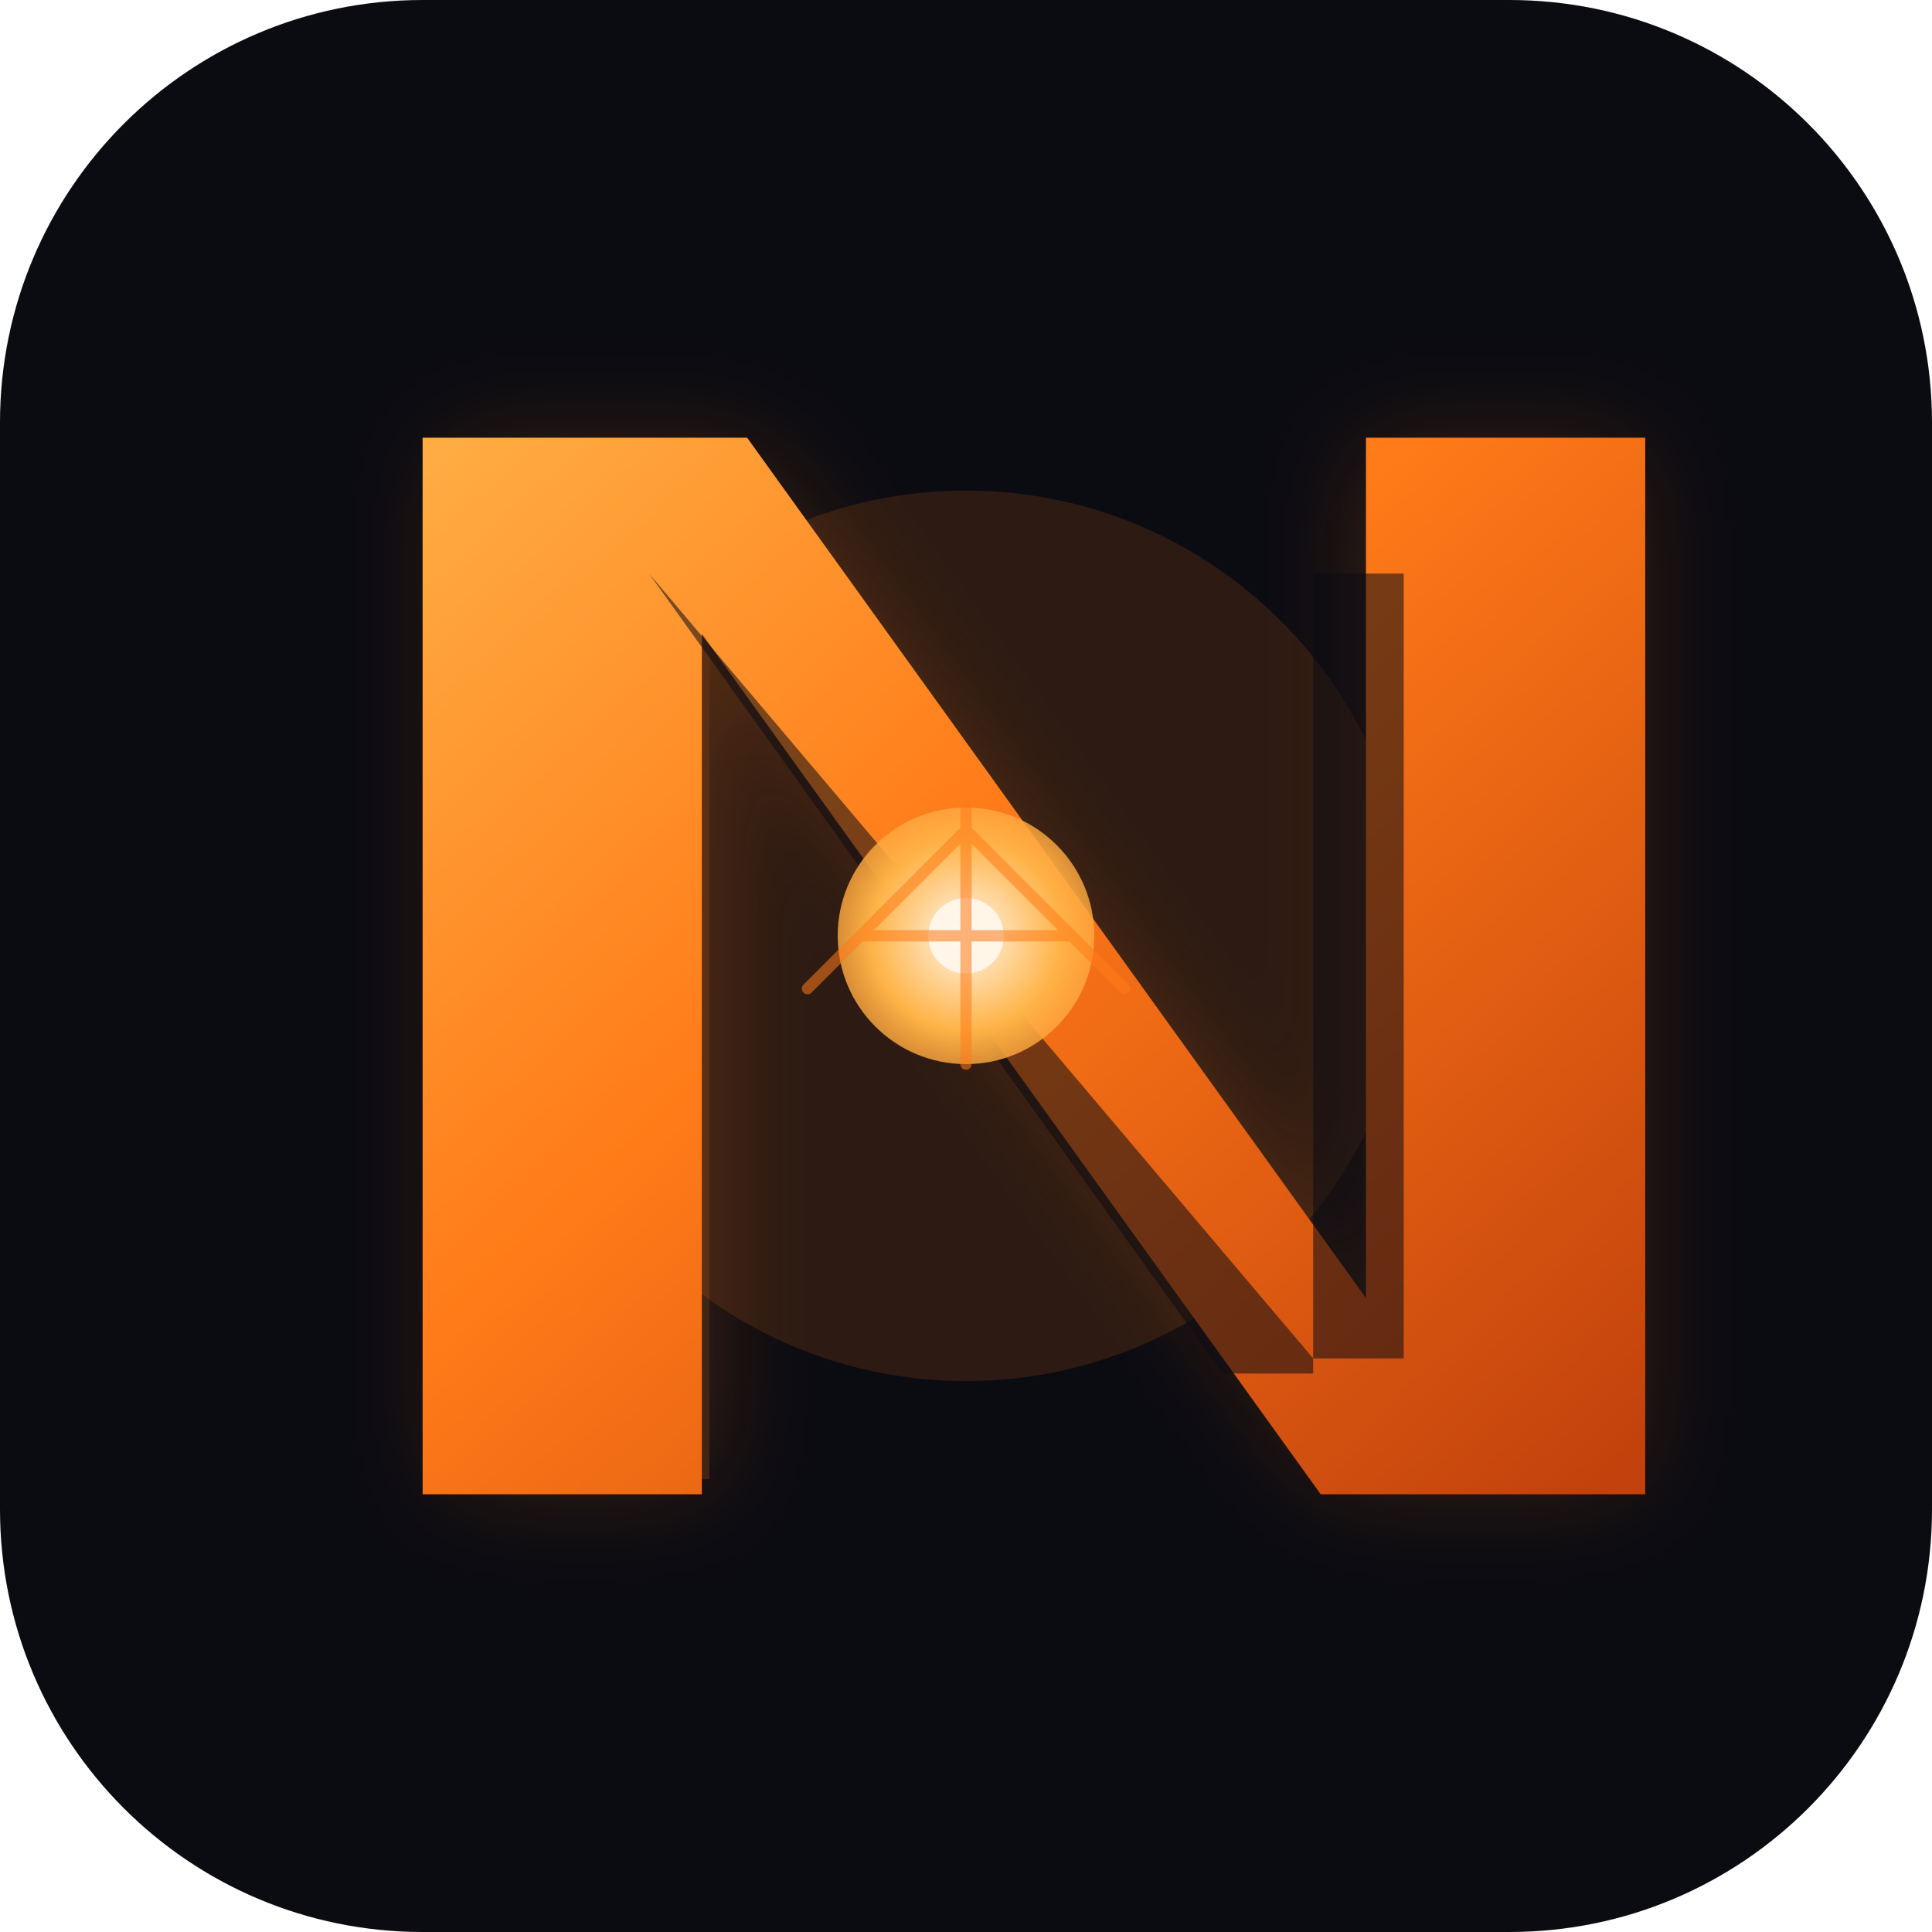
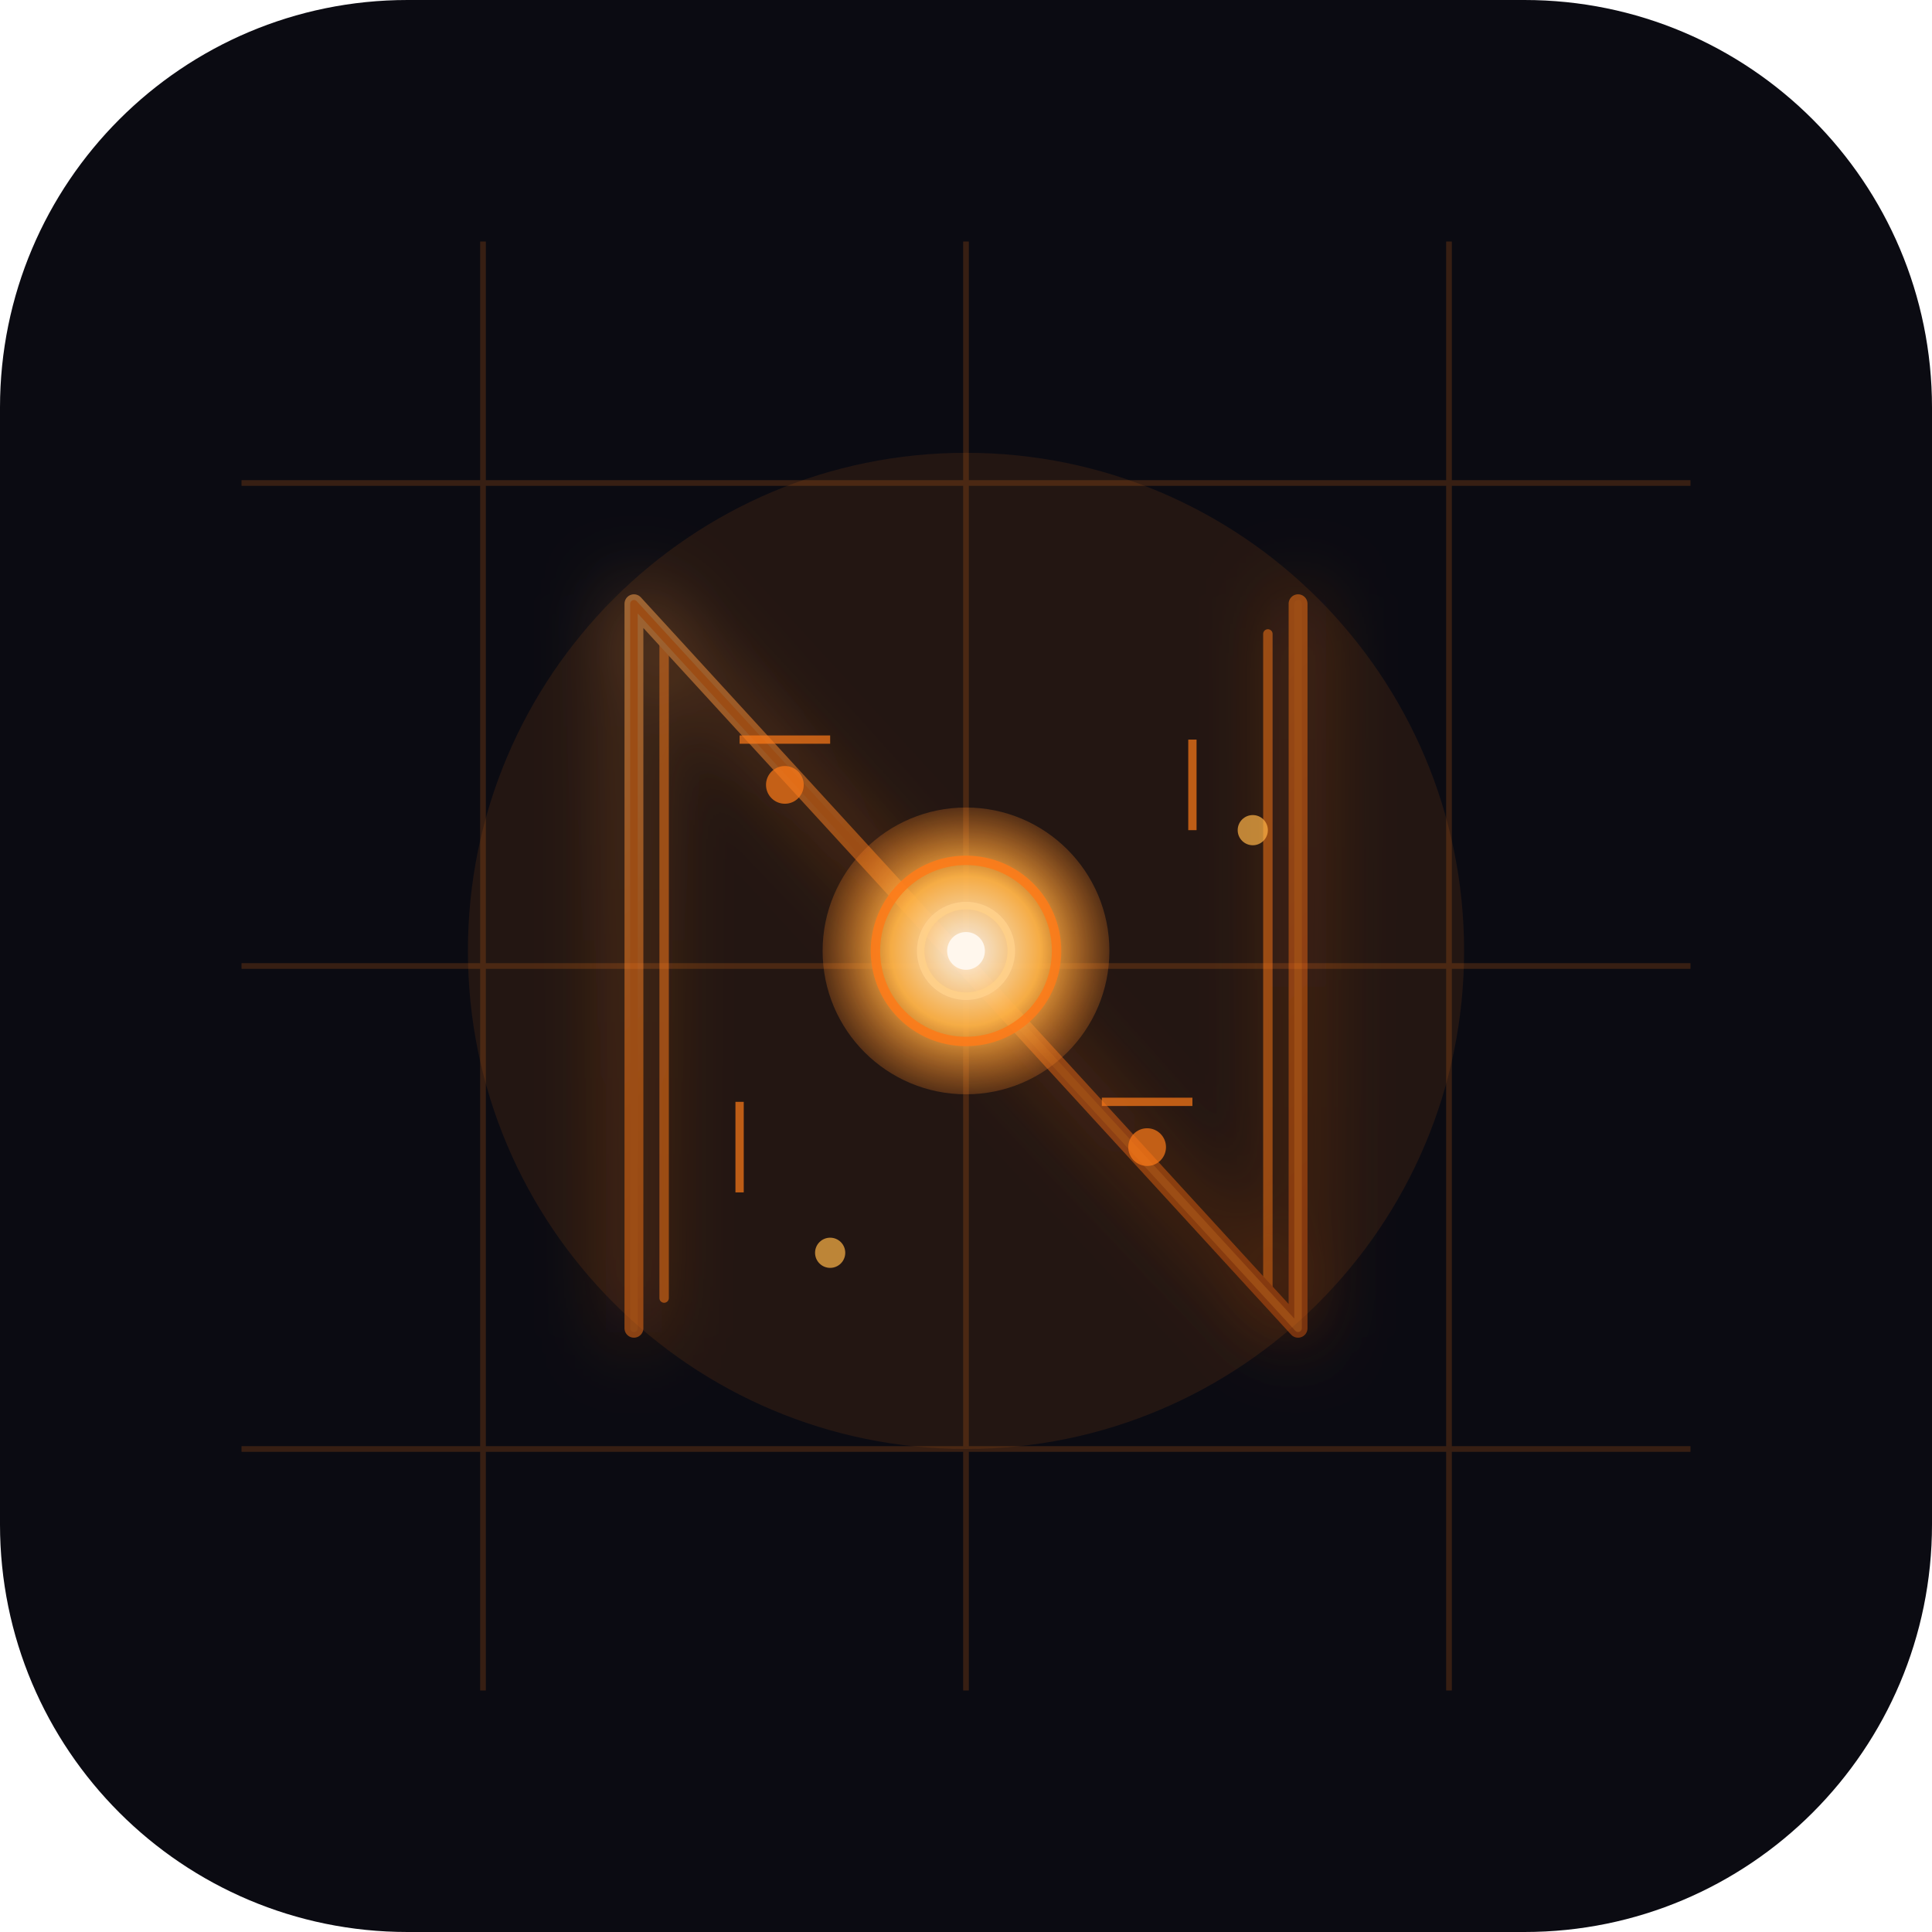
<svg xmlns="http://www.w3.org/2000/svg" viewBox="0 0 512 512" role="img" aria-label="Nythera">
  <defs>
-     <linearGradient id="n-edge" x1="108" y1="96" x2="404" y2="416" gradientUnits="userSpaceOnUse">
-       <stop stop-color="#FFB347" />
-       <stop offset="0.45" stop-color="#FF7A18" />
-       <stop offset="1" stop-color="#C2410C" />
+     <linearGradient id="ny-edge" x1="96" y1="88" x2="416" y2="424" gradientUnits="userSpaceOnUse">
+       <stop stop-color="#FFD08A" />
+       <stop offset="0.42" stop-color="#FF7A18" />
+       <stop offset="1" stop-color="#B43C07" />
    </linearGradient>
-     <radialGradient id="n-core" cx="256" cy="248" r="72" gradientUnits="userSpaceOnUse">
+     <radialGradient id="ny-core" cx="256" cy="252" r="44" gradientUnits="userSpaceOnUse">
      <stop stop-color="#FFF7ED" />
-       <stop offset="0.35" stop-color="#FFB347" />
+       <stop offset="0.45" stop-color="#FFB347" />
      <stop offset="1" stop-color="#FF7A18" stop-opacity="0" />
    </radialGradient>
-     <filter id="n-glow" x="-40%" y="-40%" width="180%" height="180%">
-       <feGaussianBlur stdDeviation="14" result="blur" />
+     <filter id="ny-glow" x="-35%" y="-35%" width="170%" height="170%">
+       <feGaussianBlur stdDeviation="10" result="blur" />
      <feMerge>
        <feMergeNode in="blur" />
        <feMergeNode in="SourceGraphic" />
      </feMerge>
    </filter>
  </defs>
-   <rect width="512" height="512" rx="112" fill="#0B0B12" />
-   <circle cx="256" cy="248" r="118" fill="#FF7A18" opacity="0.14" />
-   <path fill="#FF7A18" opacity="0.22" filter="url(#n-glow)" d="M120 392V120h78l164 228V120h70v272h-78L188 164v228h-68Z" />
-   <path fill="url(#n-edge)" d="M112 396V116h86l164 228V116h74v280h-86L186 168v228h-74Z" />
-   <path fill="#0B0B12" opacity="0.55" d="M148 360V152h24l152 212h24V152h24v208h-24L172 152h-24v208Z" />
-   <circle cx="256" cy="248" r="34" fill="url(#n-core)" />
-   <circle cx="256" cy="248" r="10" fill="#FFF7ED" opacity="0.92" />
-   <path stroke="#FF7A18" stroke-width="3" stroke-linecap="round" opacity="0.55" d="M256 214v68M228 248h56M214 262l42-42M298 262l-42-42" />
+   <rect width="512" height="512" rx="108" fill="#0B0B12" />
+   <g opacity="0.18" stroke="#FF7A18" stroke-width="1.5">
+     <path d="M64 128h384M64 256h384M64 384h384M128 64v384M256 64v384M384 64v384" />
+   </g>
+   <circle cx="256" cy="252" r="132" fill="#FF7A18" opacity="0.1" />
+   <g fill="none" stroke="#FF7A18" stroke-linecap="round" stroke-linejoin="round" opacity="0.55">
+     <path stroke-width="2.5" d="M176 168v176M176 168l160 176M336 168v176" />
+     <path stroke-width="5" stroke="url(#ny-edge)" filter="url(#ny-glow)" d="M168 160v192M168 160l176 192M344 160v192" />
+     <path stroke-width="2" d="M168 160v192M168 160l176 192M344 160v192" />
+   </g>
+   <g stroke="#FF7A18" stroke-width="2.2" opacity="0.7">
+     <path d="M196 196h24M292 292h24M196 316v-24M316 196v24" />
+     <circle cx="208" cy="208" r="5" fill="#FF7A18" stroke="none" />
+     <circle cx="304" cy="304" r="5" fill="#FF7A18" stroke="none" />
+     <circle cx="220" cy="332" r="4" fill="#FFB347" stroke="none" />
+     <circle cx="332" cy="220" r="4" fill="#FFB347" stroke="none" />
+   </g>
+   <circle cx="256" cy="252" r="38" fill="url(#ny-core)" opacity="0.95" />
+   <circle cx="256" cy="252" r="24" fill="none" stroke="#FF7A18" stroke-width="2.5" opacity="0.85" />
+   <circle cx="256" cy="252" r="12" fill="none" stroke="#FFD08A" stroke-width="2" opacity="0.9" />
+   <circle cx="256" cy="252" r="5" fill="#FFF7ED" />
</svg>
